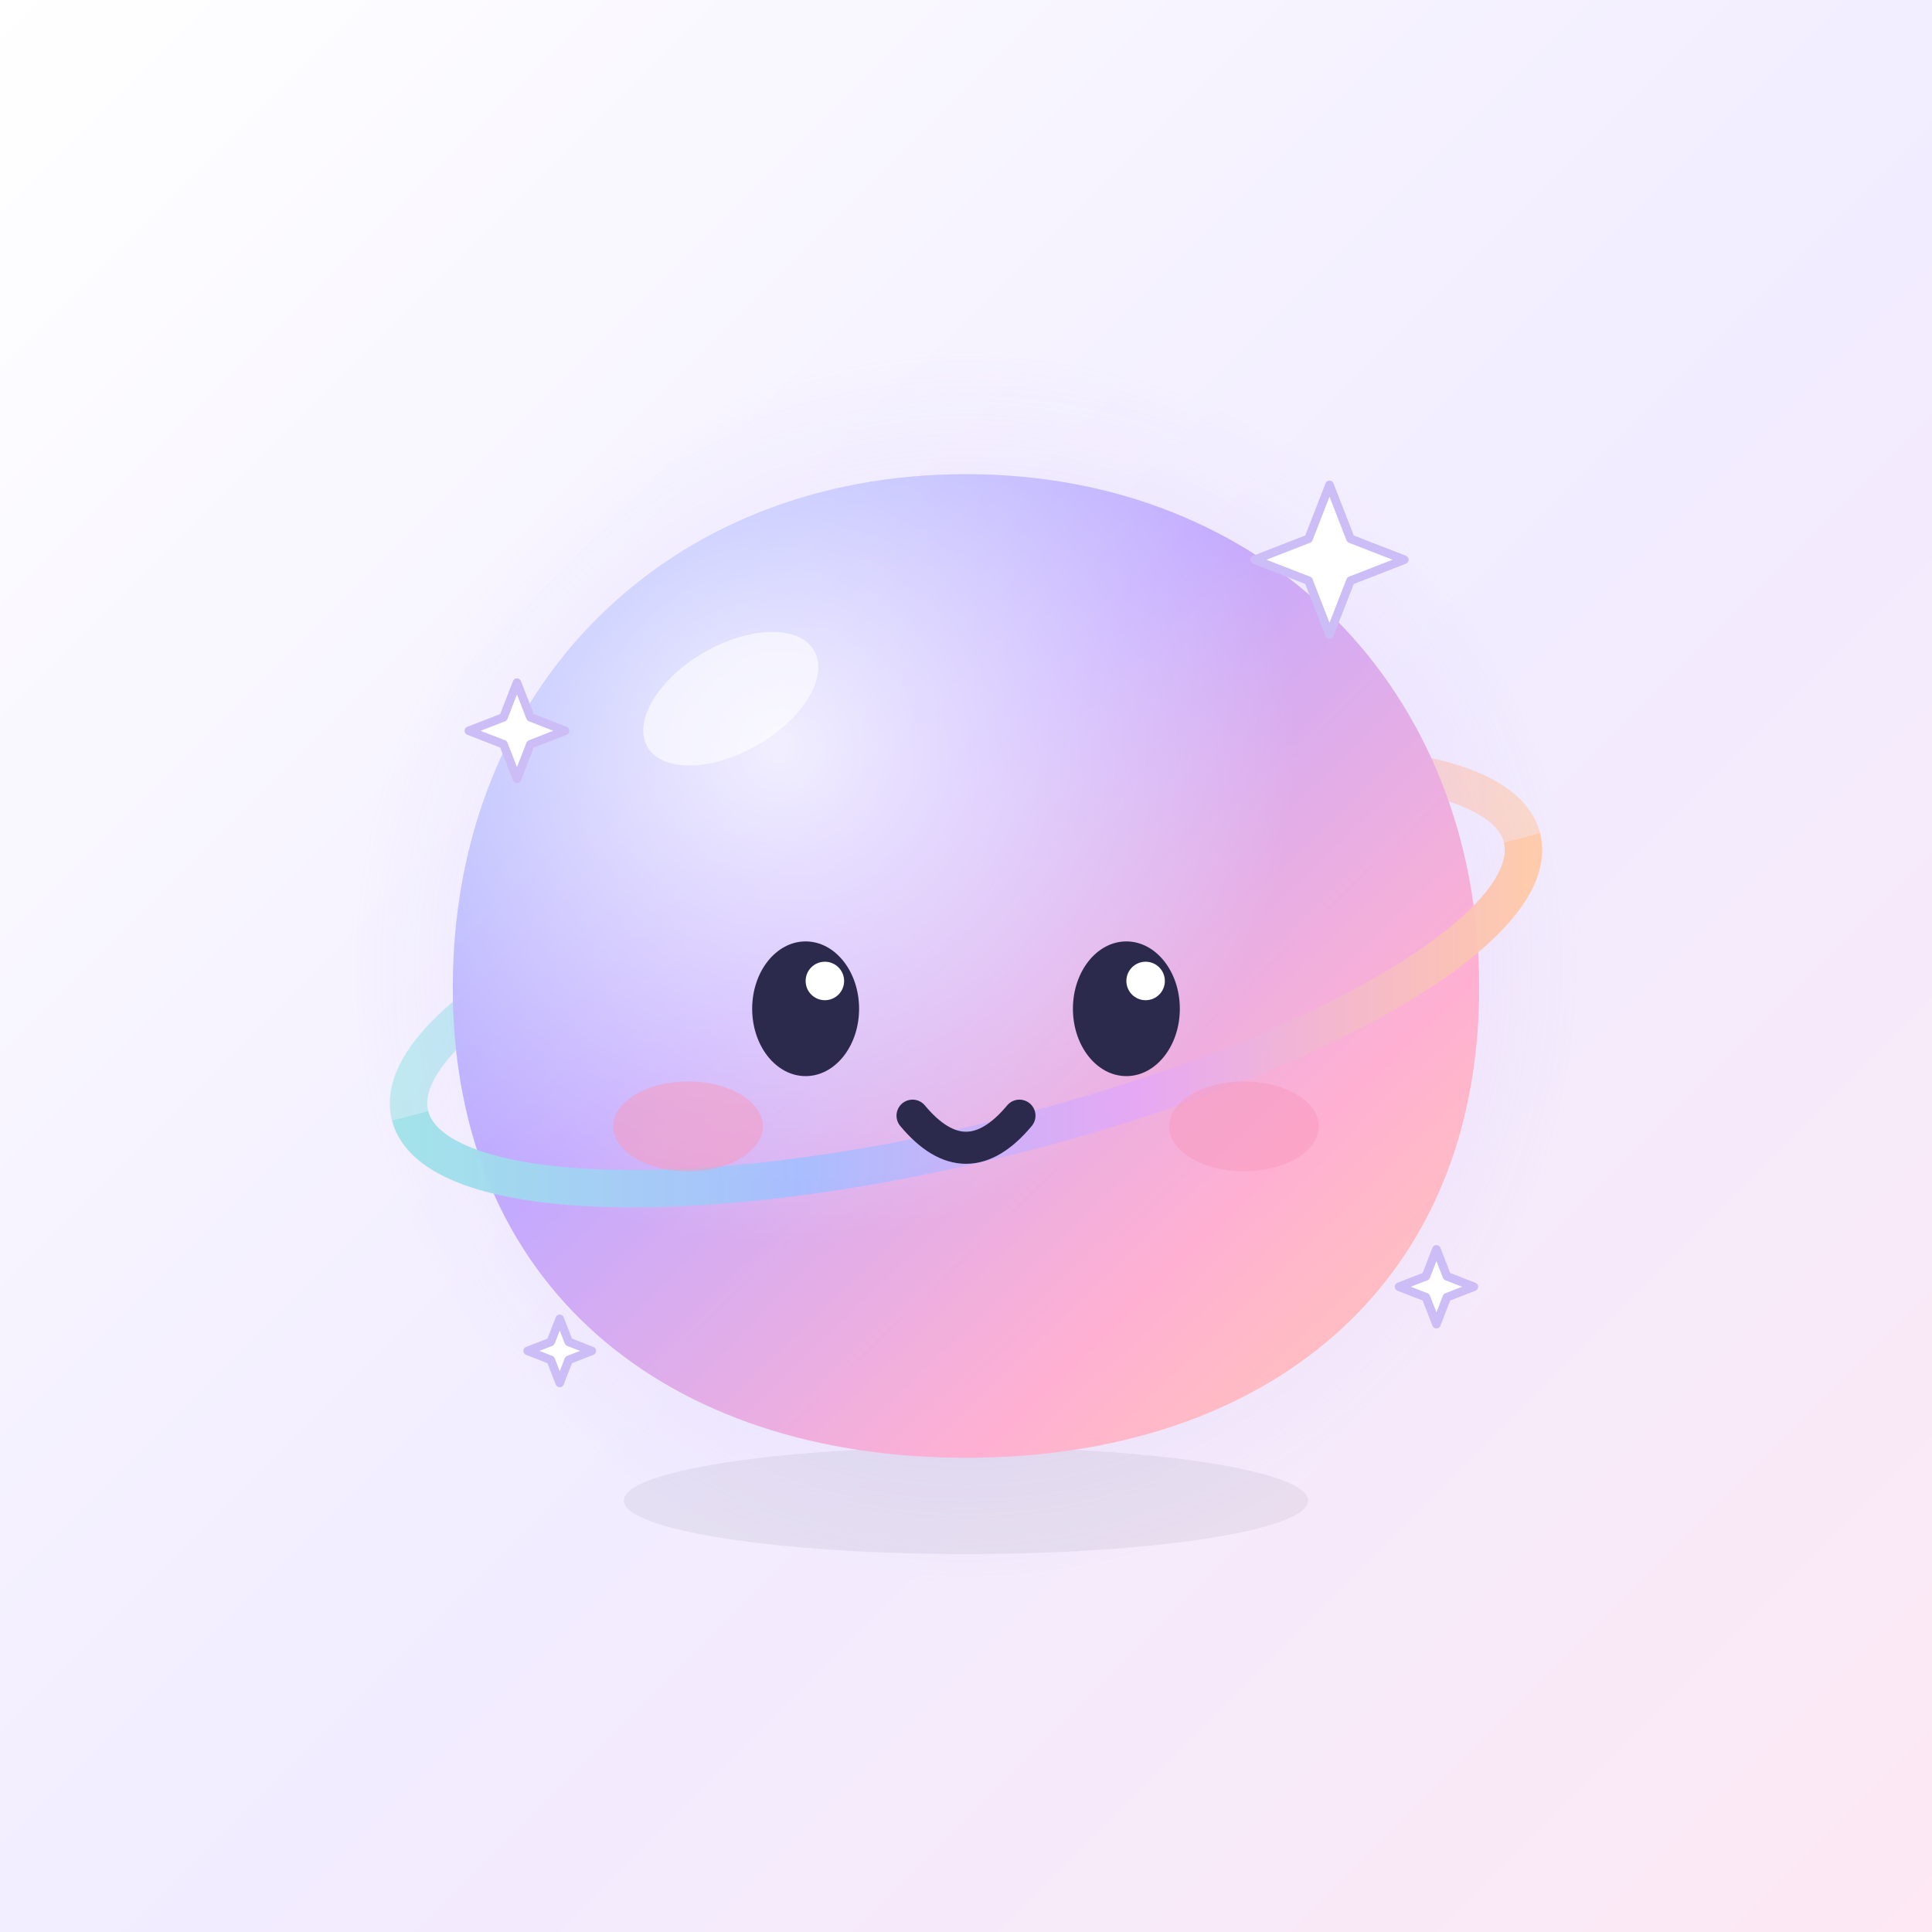
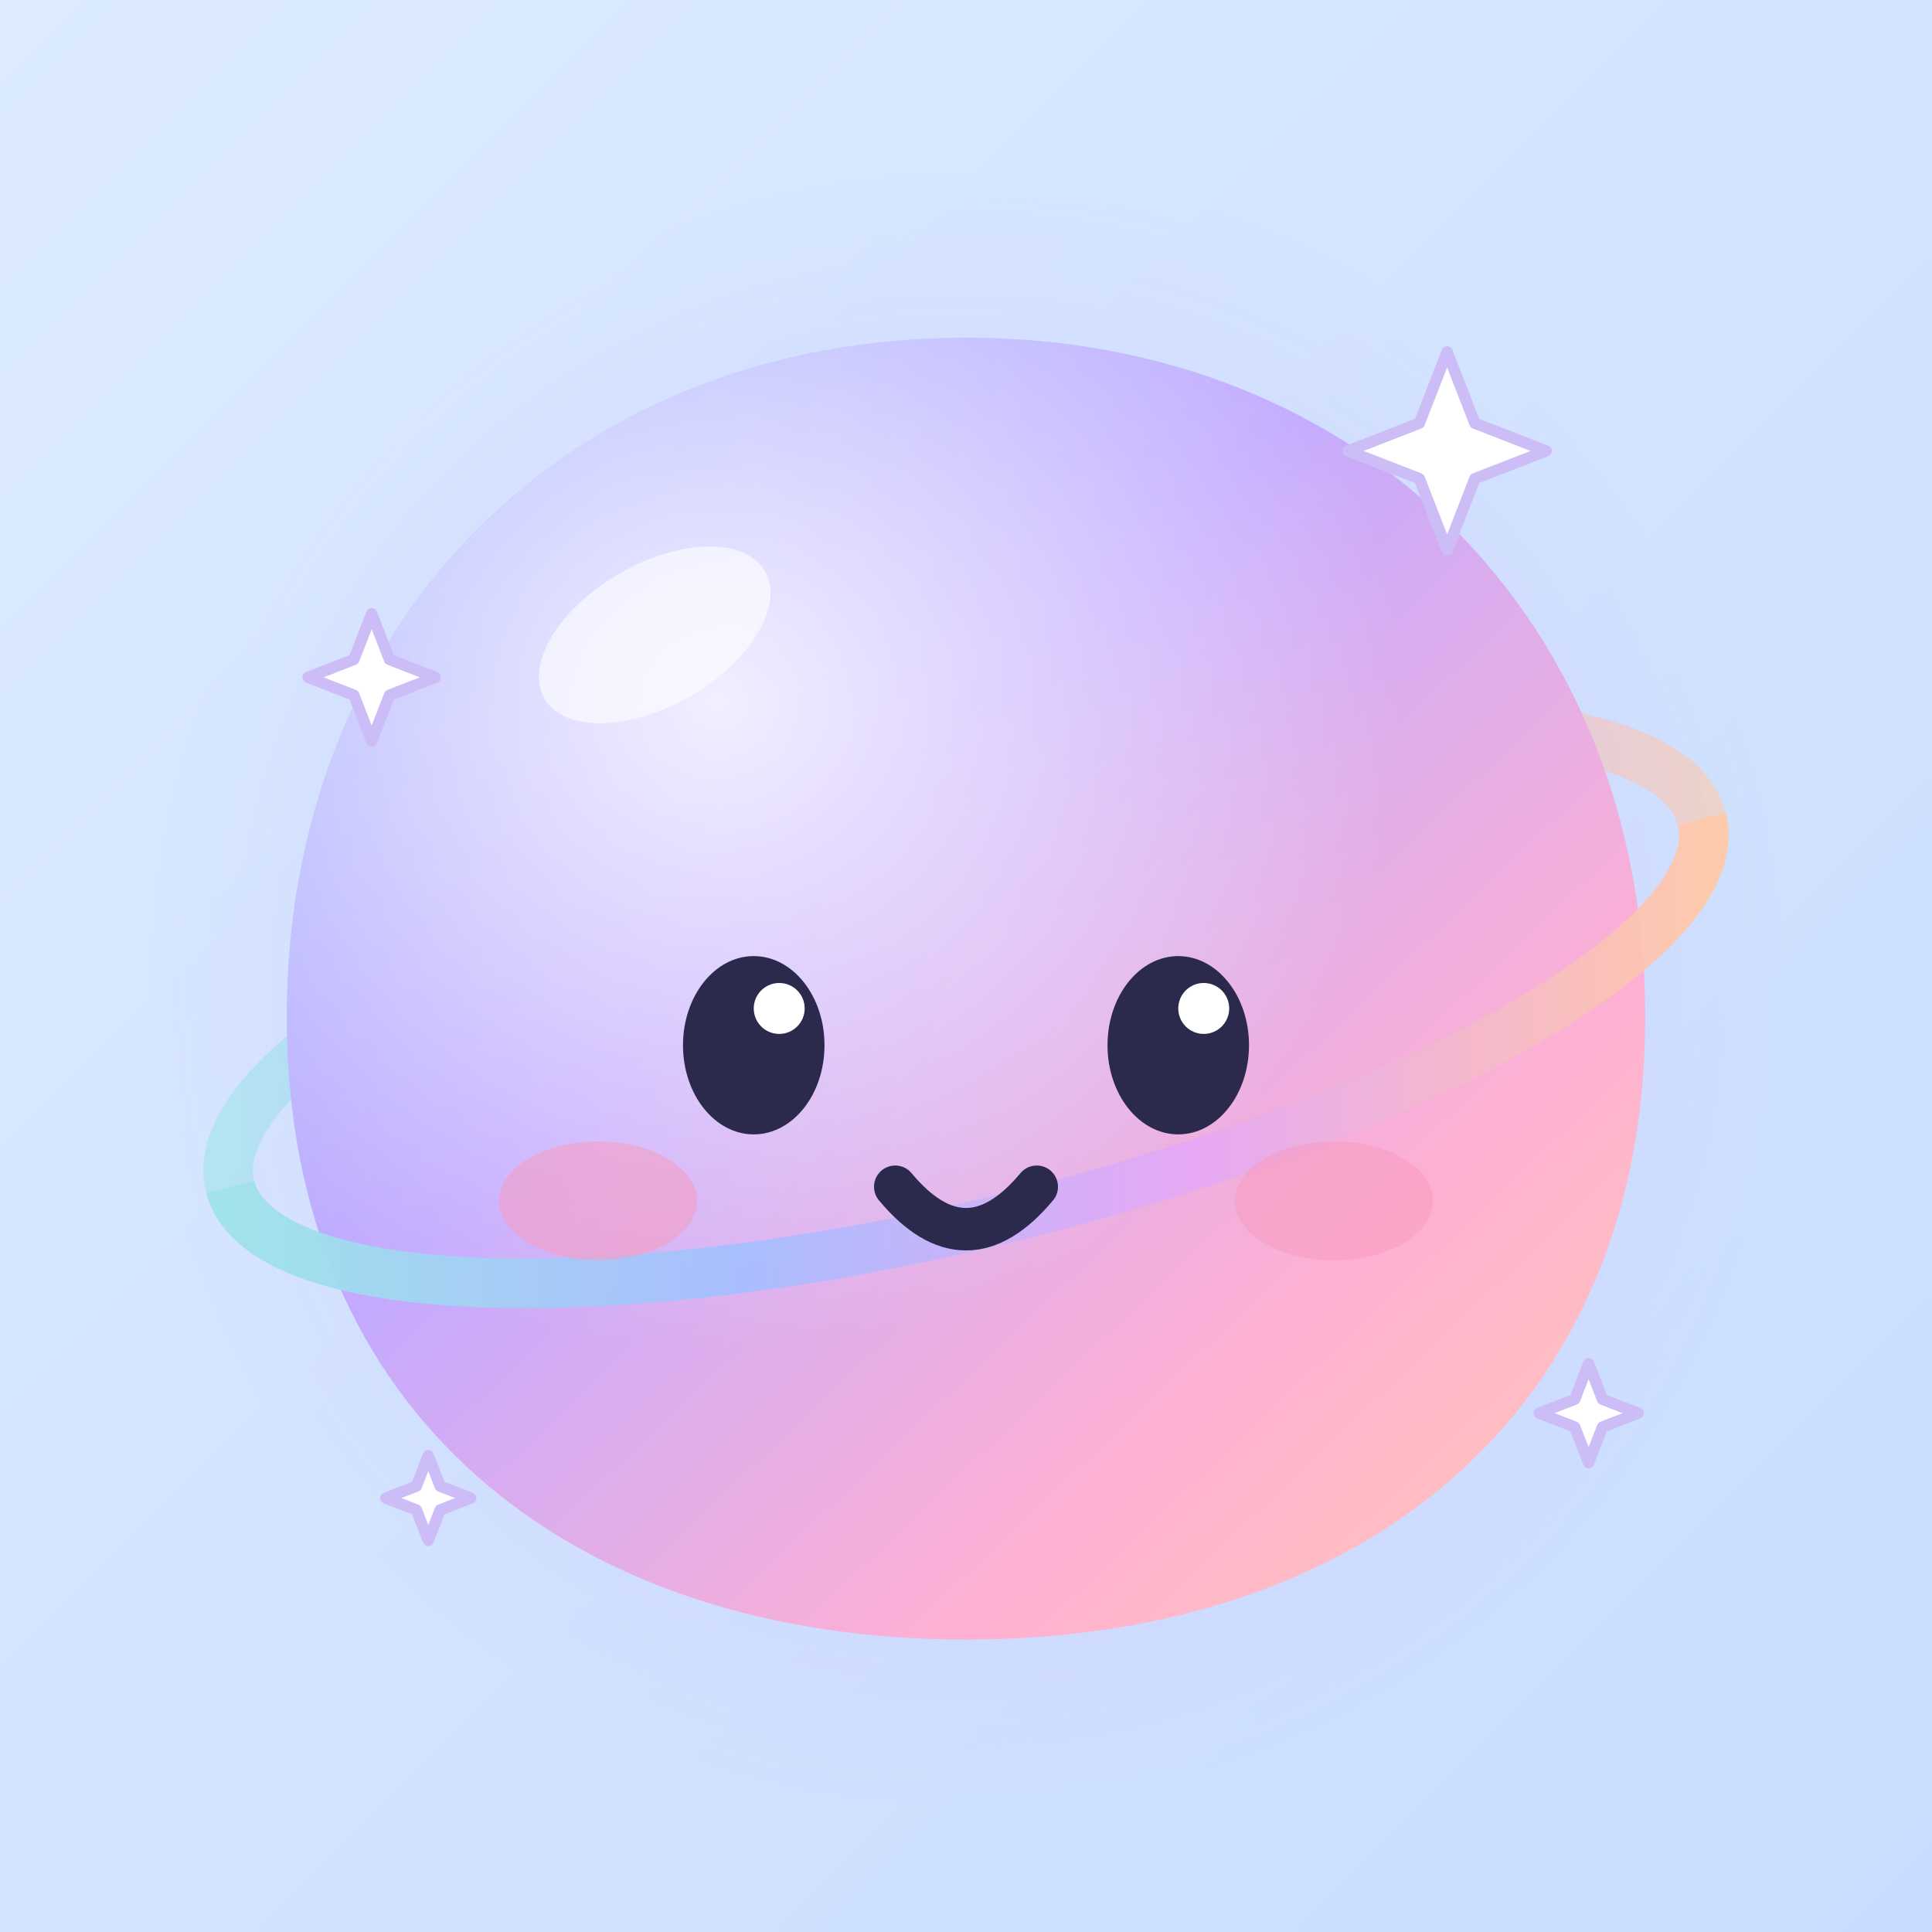
<svg xmlns="http://www.w3.org/2000/svg" viewBox="0 0 512 512">
  <defs>
-     <linearGradient id="bg" x1="0" y1="0" x2="1" y2="1">
-       <stop offset="0" stop-color="#FFFFFF" />
-       <stop offset=".55" stop-color="#F1ECFF" />
-       <stop offset="1" stop-color="#FDE8F3" />
+     <linearGradient id="bg3" x1="0" y1="0" x2="1" y2="1">
+       <stop offset="0" stop-color="#DCEBFF" />
+       <stop offset="1" stop-color="#C9DCFF" />
    </linearGradient>
  </defs>
-   <rect width="512" height="512" fill="url(#bg)" />
-   <svg x="86" y="86" width="340" height="340" viewBox="0 0 120 120" aria-hidden="true">
+   <rect width="512" height="512" fill="url(#bg3)" />
+   <svg x="31" y="37" width="450" height="450" viewBox="0 0 120 120" aria-hidden="true">
    <defs>
      <linearGradient id="ob4b" x1="0" y1="0" x2="1" y2="1">
        <stop offset="0" stop-color="#9DB8FF" />
        <stop offset="0.4" stop-color="#C3AAFF" />
        <stop offset="0.75" stop-color="#FFB0D2" />
        <stop offset="1" stop-color="#FFCDB0" />
      </linearGradient>
      <radialGradient id="ob4h" cx="0.32" cy="0.28" r="0.5">
        <stop offset="0" stop-color="#fff" stop-opacity="0.8" />
        <stop offset="1" stop-color="#fff" stop-opacity="0" />
      </radialGradient>
      <radialGradient id="ob4g" cx="0.5" cy="0.5" r="0.5">
        <stop offset="0" stop-color="#C5AEFA" stop-opacity="0.5" />
        <stop offset="1" stop-color="#C5AEFA" stop-opacity="0" />
      </radialGradient>
      <linearGradient id="ob4r" x1="0" y1="0" x2="1" y2="0">
        <stop offset="0" stop-color="#9FE3E8" />
        <stop offset="0.35" stop-color="#A7BEFF" />
        <stop offset="0.65" stop-color="#E6A8F5" />
        <stop offset="1" stop-color="#FFC9A8" />
      </linearGradient>
    </defs>
    <circle cx="60" cy="60" r="58" fill="url(#ob4g)" />
    <path d="M8 74a52 15 -14 0 1 104 -26" fill="none" stroke="url(#ob4r)" stroke-width="3.5" opacity=".6" />
-     <ellipse cx="60" cy="110" rx="32" ry="5" fill="#2B2A4C" opacity=".07" />
    <path d="M60 14C88 14 108 34 108 62S88 106 60 106 12 90 12 62 32 14 60 14Z" fill="url(#ob4b)" />
    <path d="M60 14C88 14 108 34 108 62S88 106 60 106 12 90 12 62 32 14 60 14Z" fill="url(#ob4h)" />
    <ellipse cx="38" cy="35" rx="9" ry="5" fill="#fff" opacity=".6" transform="rotate(-30 38 35)" />
    <path d="M112 48a52 15 -14 0 1 -104 26" fill="none" stroke="url(#ob4r)" stroke-width="3.5" opacity=".95" />
    <path d="M94 15l1.96 5.04 5.04 1.96-5.04 1.96-1.96 5.04-1.96-5.04-5.04-1.96 5.04-1.96z" fill="#fff" stroke="#CDBDF7" stroke-width=".8" stroke-linejoin="round" />
    <path d="M18 33.5l1.26 3.24 3.24 1.26-3.24 1.26-1.26 3.24-1.26-3.24-3.24-1.26 3.24-1.26z" fill="#fff" stroke="#CDBDF7" stroke-width=".8" stroke-linejoin="round" />
    <path d="M104 86.5l0.98 2.52 2.52 0.98-2.52 0.98-0.98 2.52-0.98-2.52-2.52-0.98 2.52-0.98z" fill="#fff" stroke="#CDBDF7" stroke-width=".8" stroke-linejoin="round" />
    <path d="M22 93l0.84 2.16 2.16 0.84-2.16 0.84-0.84 2.16-0.84-2.16-2.16-0.84 2.16-0.84z" fill="#fff" stroke="#CDBDF7" stroke-width=".8" stroke-linejoin="round" />
    <ellipse cx="45" cy="64" rx="5" ry="6.3" fill="#2B2A4C" />
    <ellipse cx="75" cy="64" rx="5" ry="6.3" fill="#2B2A4C" />
    <circle cx="46.8" cy="61.4" r="1.8" fill="#fff" />
    <circle cx="76.8" cy="61.4" r="1.8" fill="#fff" />
    <ellipse cx="34" cy="75" rx="7" ry="4.2" fill="#F79AC0" opacity=".55" />
    <ellipse cx="86" cy="75" rx="7" ry="4.2" fill="#F79AC0" opacity=".55" />
    <path d="M55 74q5 6 10 0" fill="none" stroke="#2B2A4C" stroke-width="3" stroke-linecap="round" />
  </svg>
</svg>
